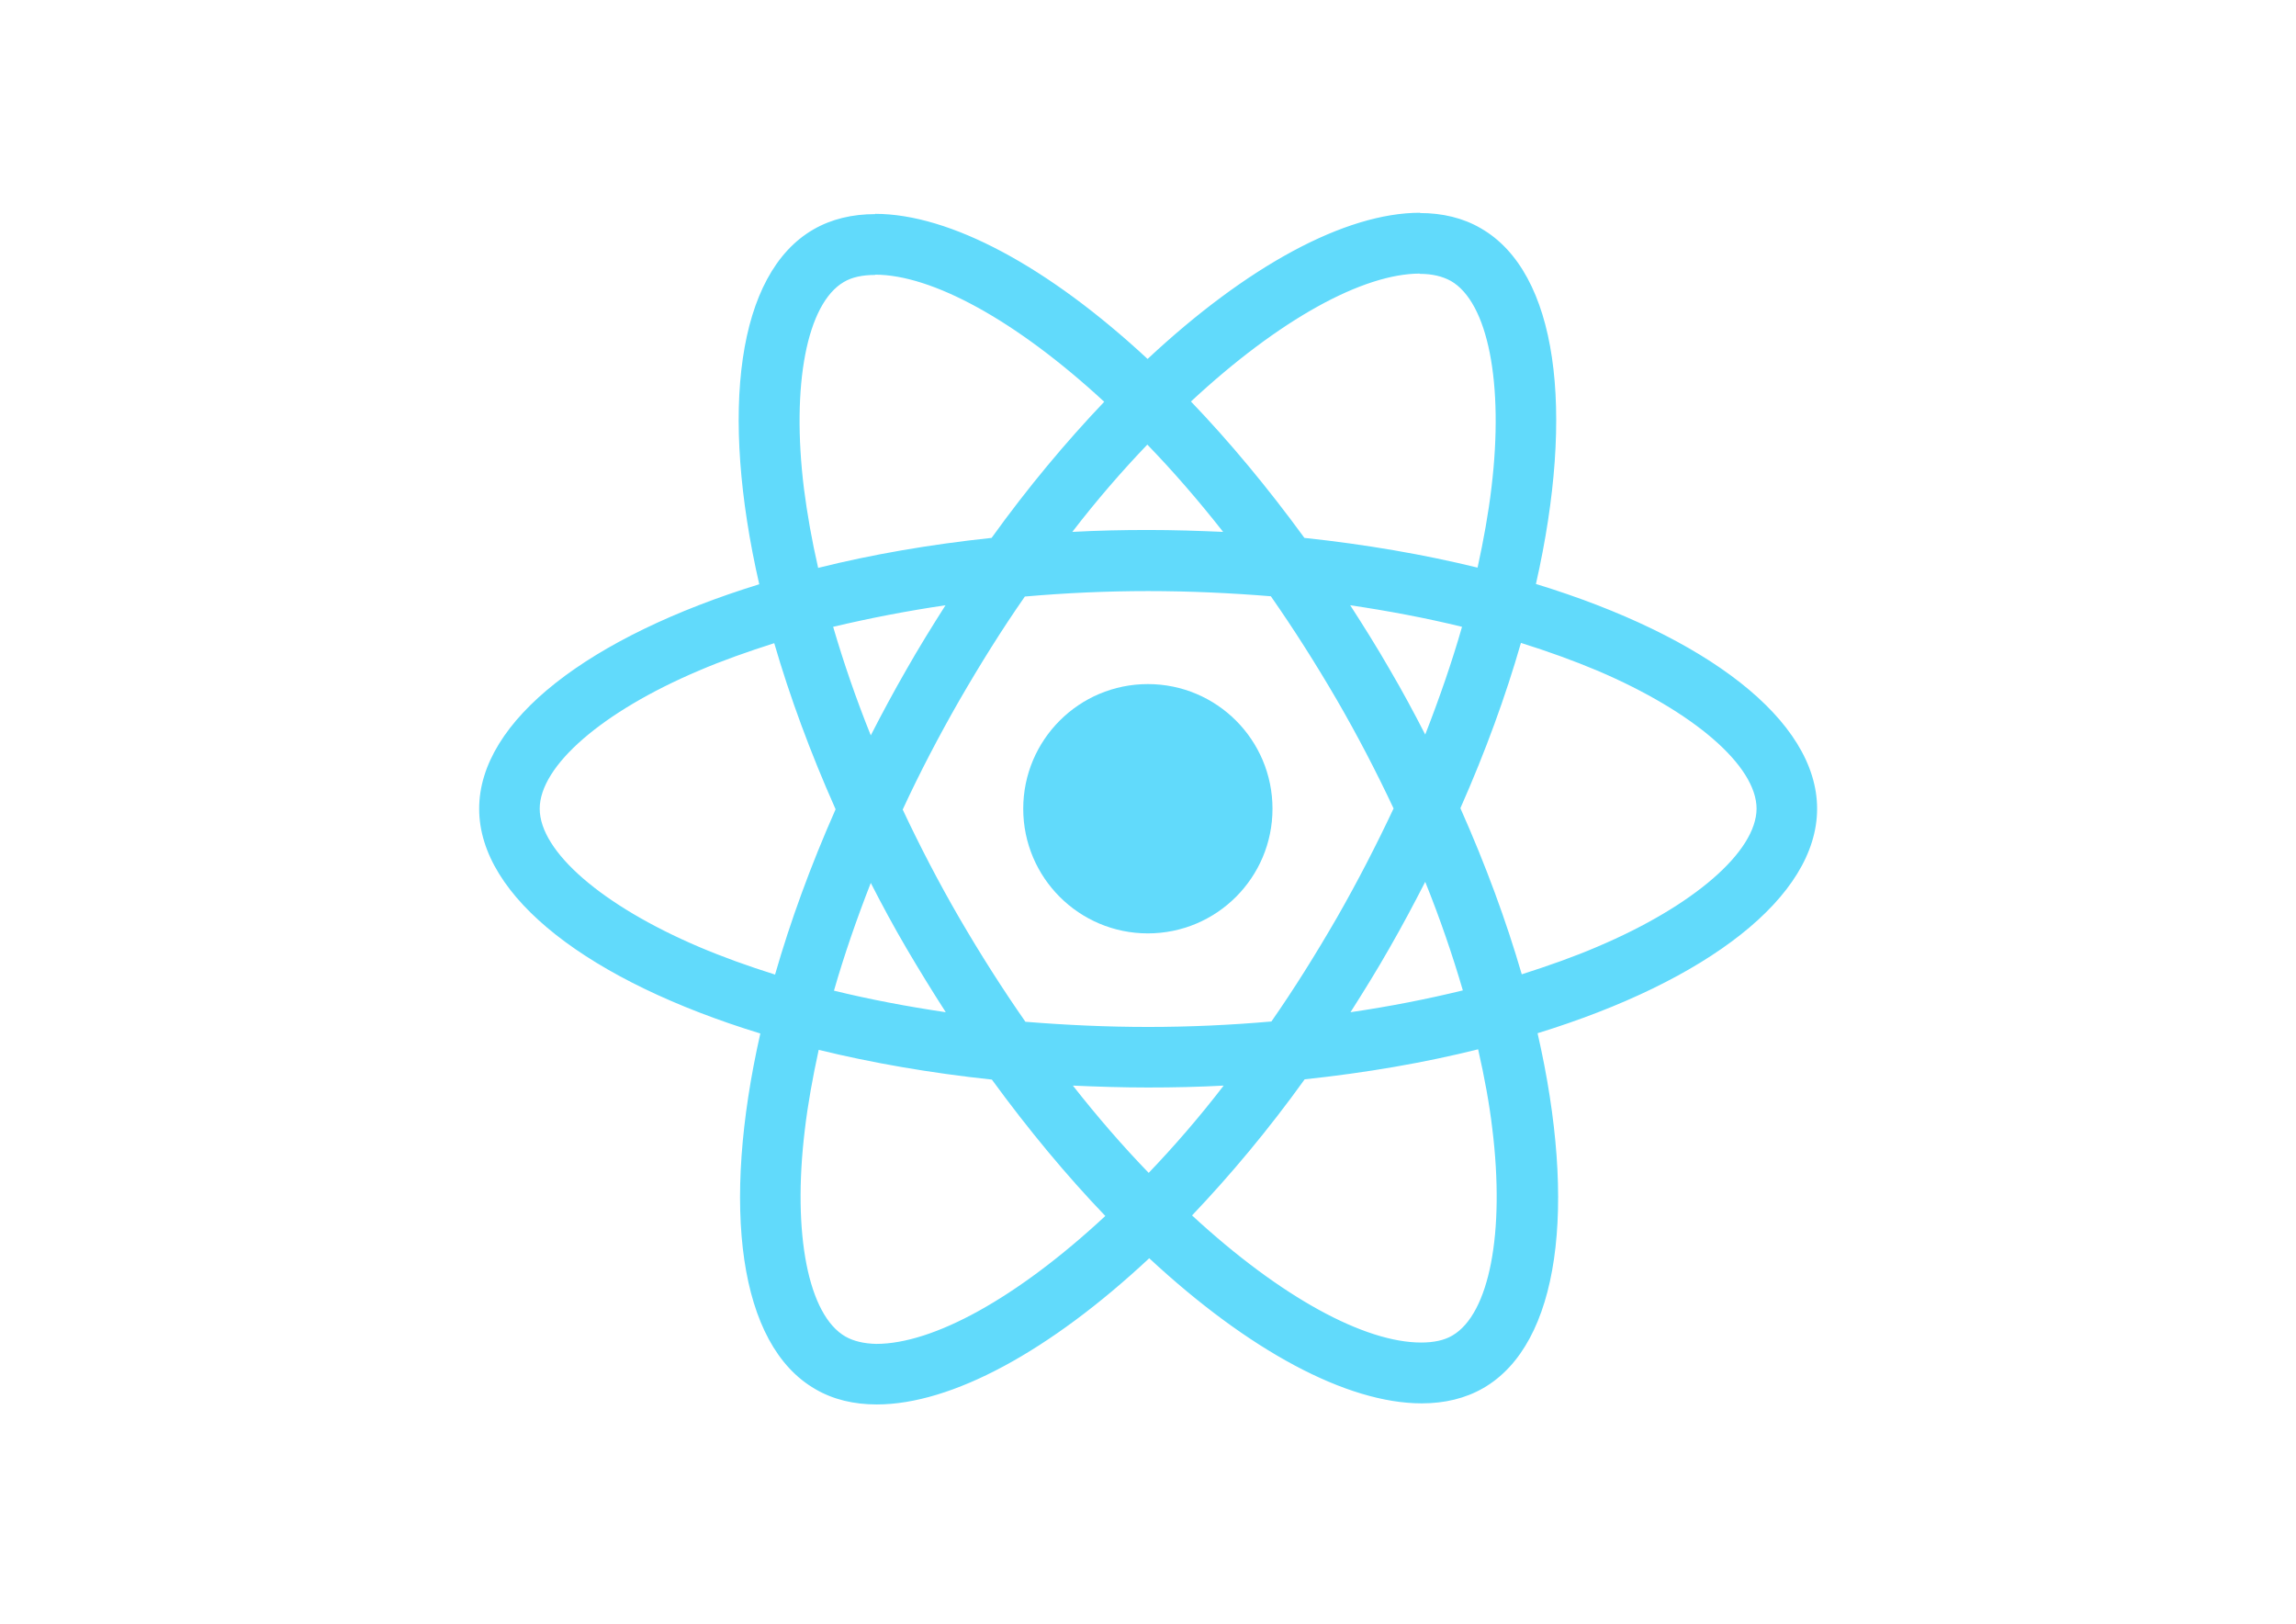
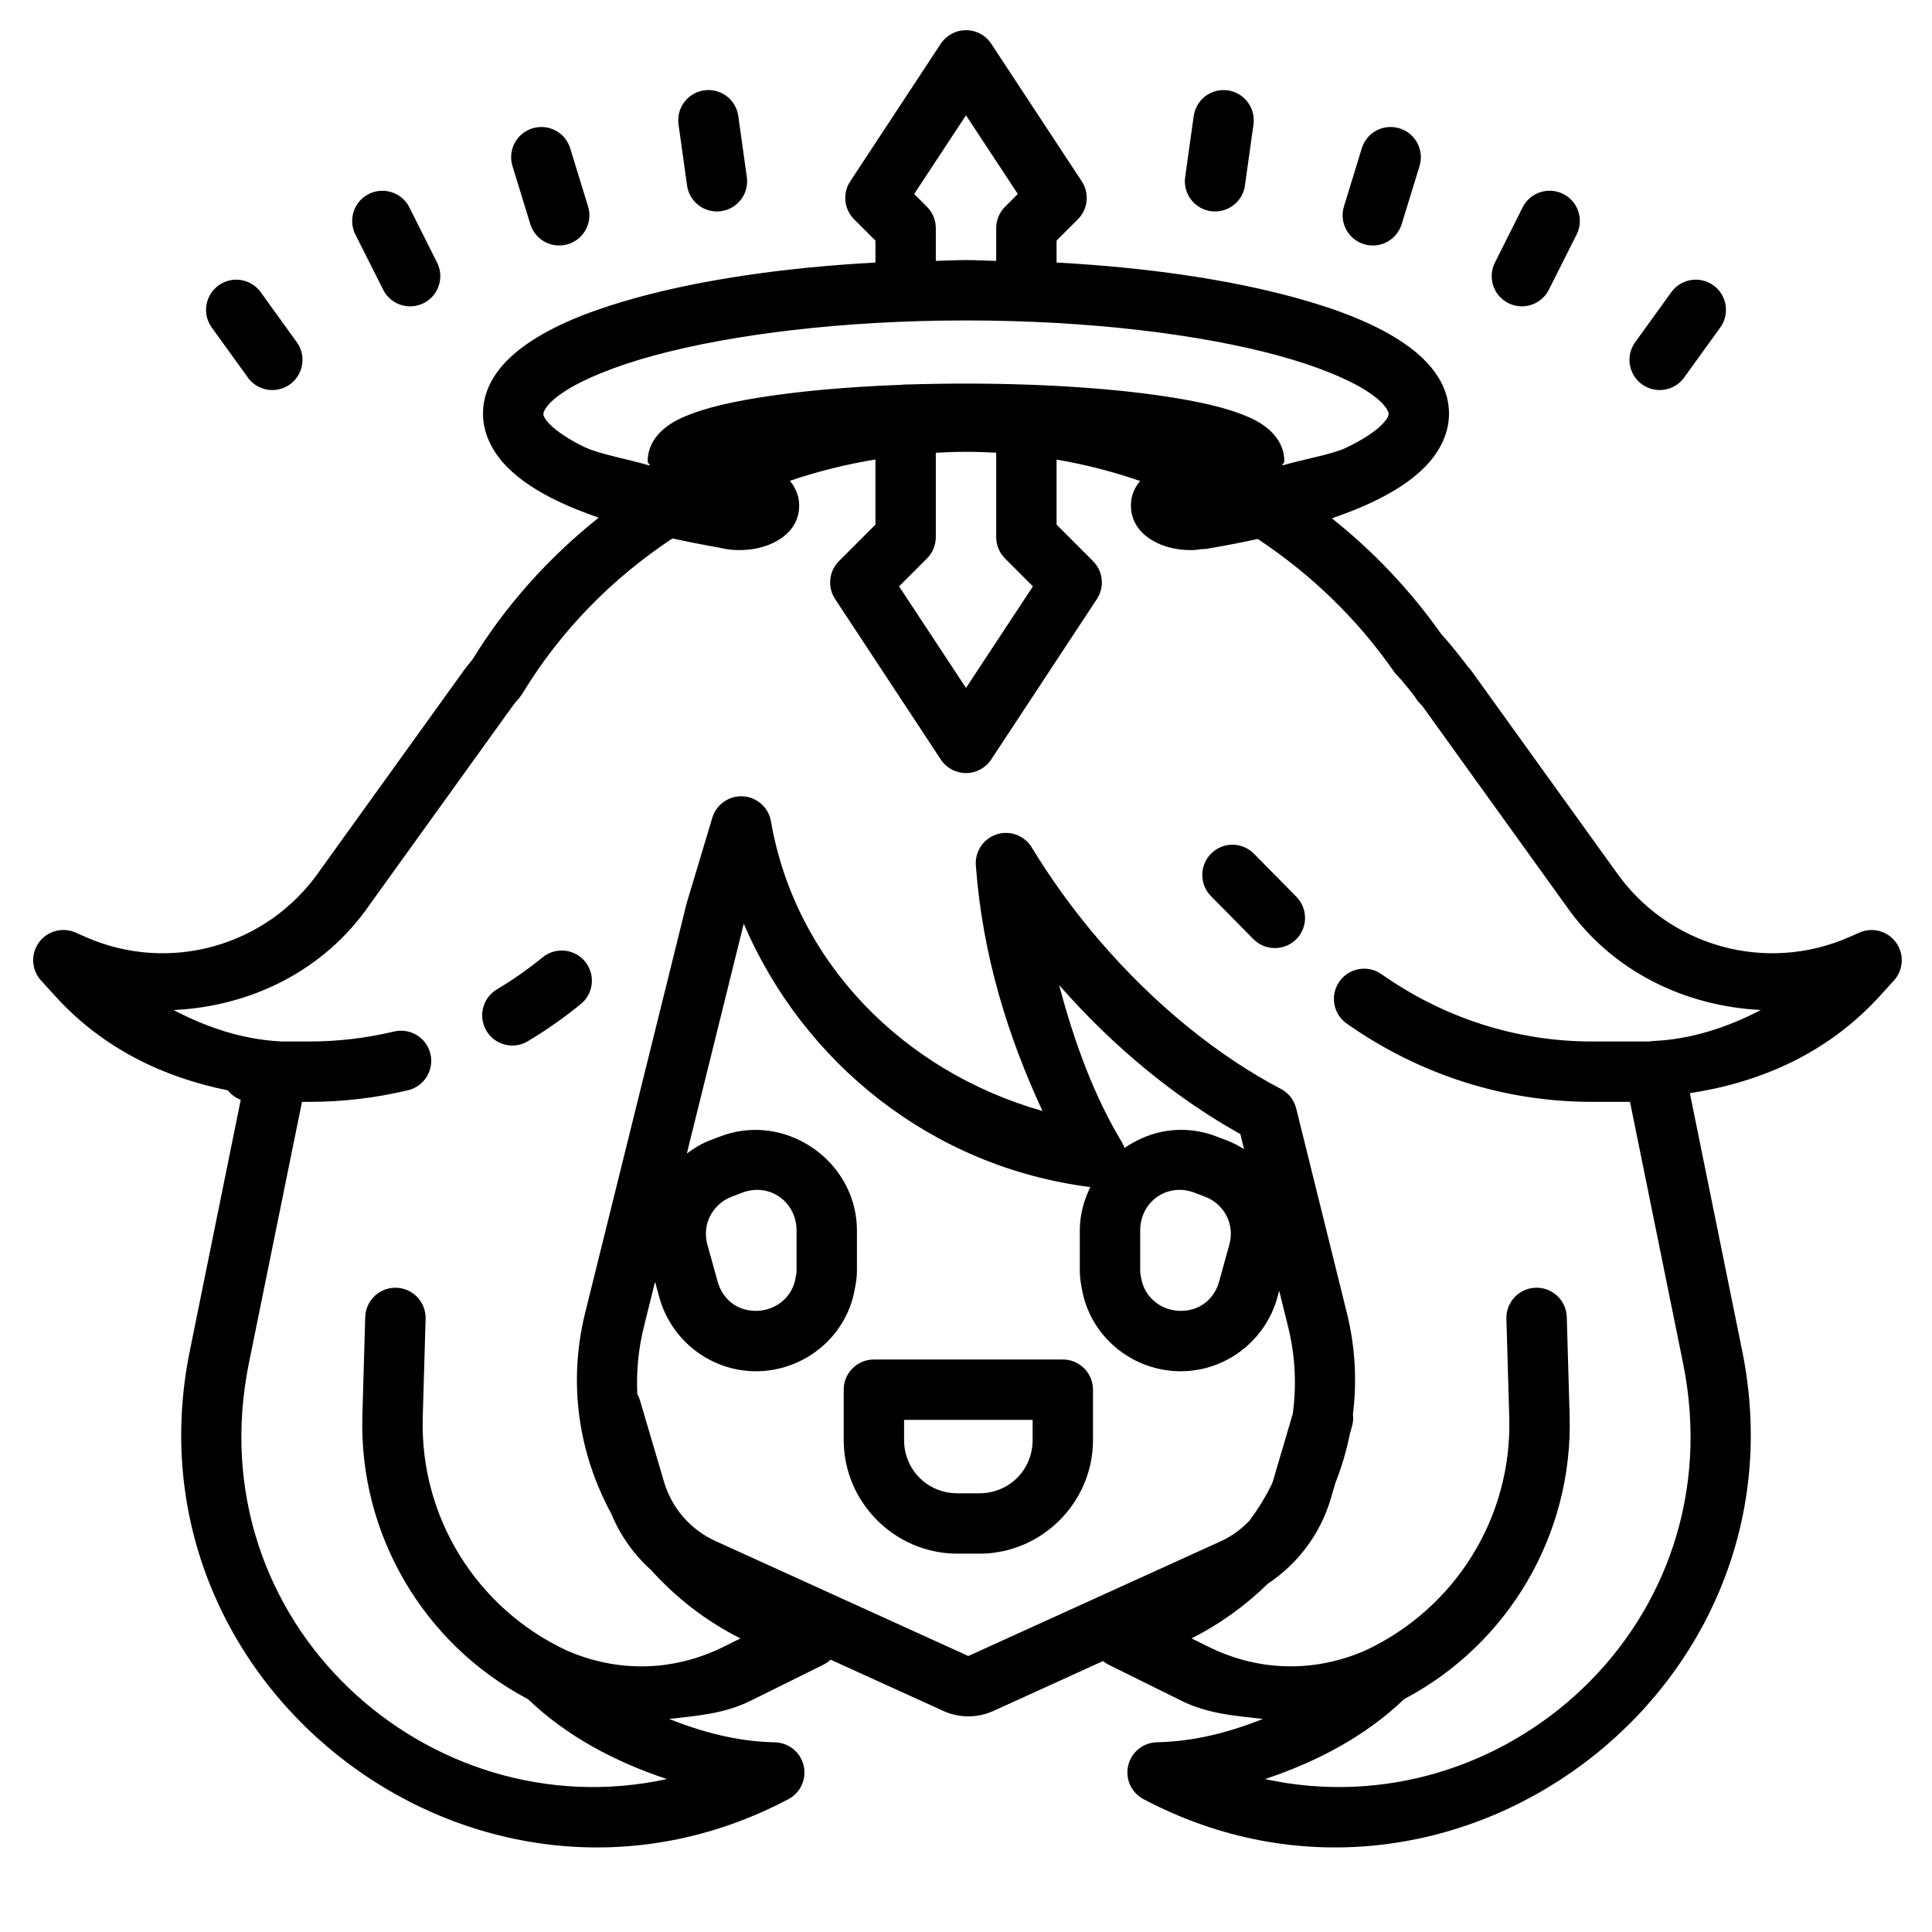
- <svg xmlns="http://www.w3.org/2000/svg" viewBox="0 0 841.9 595.3">
-   <g fill="#61DAFB">
-     <path d="M666.3 296.5c0-32.5-40.7-63.3-103.1-82.4 14.4-63.6 8-114.2-20.2-130.4-6.5-3.8-14.1-5.6-22.4-5.6v22.3c4.6 0 8.3.9 11.4 2.6 13.6 7.8 19.5 37.5 14.9 75.7-1.1 9.4-2.9 19.3-5.1 29.4-19.6-4.8-41-8.5-63.5-10.9-13.5-18.5-27.5-35.3-41.6-50 32.6-30.3 63.2-46.9 84-46.9V78c-27.5 0-63.5 19.6-99.9 53.6-36.4-33.8-72.4-53.2-99.9-53.2v22.3c20.7 0 51.4 16.5 84 46.6-14 14.7-28 31.4-41.3 49.9-22.6 2.4-44 6.1-63.6 11-2.3-10-4-19.7-5.2-29-4.7-38.2 1.1-67.9 14.6-75.8 3-1.8 6.9-2.6 11.5-2.6V78.5c-8.4 0-16 1.8-22.6 5.6-28.1 16.2-34.4 66.7-19.9 130.1-62.2 19.2-102.7 49.9-102.7 82.3 0 32.5 40.7 63.3 103.1 82.4-14.4 63.6-8 114.2 20.2 130.4 6.5 3.8 14.1 5.6 22.5 5.6 27.5 0 63.5-19.6 99.9-53.6 36.4 33.8 72.4 53.2 99.9 53.2 8.4 0 16-1.8 22.6-5.6 28.1-16.2 34.4-66.7 19.9-130.1 62-19.1 102.5-49.9 102.5-82.3zm-130.2-66.7c-3.7 12.9-8.3 26.2-13.5 39.5-4.1-8-8.4-16-13.1-24-4.6-8-9.5-15.8-14.4-23.4 14.2 2.1 27.9 4.7 41 7.9zm-45.8 106.5c-7.8 13.5-15.8 26.3-24.1 38.2-14.9 1.3-30 2-45.2 2-15.1 0-30.2-.7-45-1.9-8.3-11.9-16.4-24.6-24.2-38-7.6-13.1-14.5-26.4-20.8-39.8 6.2-13.4 13.2-26.8 20.7-39.9 7.8-13.5 15.8-26.3 24.1-38.2 14.9-1.3 30-2 45.2-2 15.1 0 30.2.7 45 1.9 8.3 11.9 16.4 24.6 24.2 38 7.6 13.1 14.5 26.4 20.8 39.8-6.3 13.4-13.2 26.8-20.7 39.9zm32.3-13c5.4 13.4 10 26.8 13.8 39.8-13.1 3.2-26.9 5.9-41.2 8 4.9-7.7 9.8-15.6 14.4-23.7 4.6-8 8.9-16.1 13-24.1zM421.2 430c-9.3-9.6-18.6-20.3-27.8-32 9 .4 18.2.7 27.5.7 9.4 0 18.7-.2 27.8-.7-9 11.7-18.3 22.4-27.5 32zm-74.4-58.9c-14.2-2.1-27.9-4.7-41-7.9 3.7-12.9 8.3-26.2 13.5-39.5 4.1 8 8.4 16 13.1 24 4.7 8 9.5 15.8 14.4 23.4zM420.7 163c9.3 9.6 18.6 20.3 27.8 32-9-.4-18.2-.7-27.5-.7-9.4 0-18.7.2-27.8.7 9-11.7 18.3-22.4 27.5-32zm-74 58.9c-4.9 7.7-9.8 15.6-14.4 23.7-4.6 8-8.9 16-13 24-5.4-13.4-10-26.8-13.8-39.8 13.1-3.1 26.9-5.8 41.2-7.9zm-90.5 125.2c-35.4-15.1-58.3-34.9-58.3-50.6 0-15.7 22.9-35.6 58.3-50.6 8.6-3.7 18-7 27.7-10.1 5.7 19.6 13.2 40 22.5 60.9-9.2 20.8-16.6 41.1-22.2 60.6-9.9-3.1-19.3-6.5-28-10.2zM310 490c-13.6-7.8-19.5-37.5-14.9-75.7 1.1-9.4 2.9-19.3 5.1-29.4 19.6 4.8 41 8.5 63.5 10.9 13.5 18.5 27.5 35.3 41.6 50-32.6 30.3-63.2 46.9-84 46.9-4.5-.1-8.3-1-11.3-2.7zm237.2-76.2c4.7 38.2-1.1 67.9-14.6 75.8-3 1.8-6.9 2.6-11.5 2.6-20.7 0-51.4-16.5-84-46.6 14-14.7 28-31.4 41.3-49.9 22.6-2.4 44-6.1 63.6-11 2.3 10.1 4.1 19.8 5.2 29.1zm38.5-66.7c-8.6 3.7-18 7-27.7 10.1-5.7-19.6-13.2-40-22.5-60.9 9.2-20.8 16.6-41.1 22.2-60.6 9.9 3.1 19.3 6.5 28.1 10.2 35.4 15.1 58.3 34.9 58.3 50.6-.1 15.7-23 35.6-58.4 50.6zM320.8 78.4z" />
-     <circle cx="420.9" cy="296.5" r="45.7" />
-     <path d="M520.5 78.1z" />
-   </g>
+ <svg xmlns="http://www.w3.org/2000/svg" viewBox="0 0 64 64" width="64px" height="64px">
+   <path d="M 31.988 1 A 1 1 0 0 0 31.164 1.449 L 28.164 6.008 A 1 1 0 0 0 28.293 7.264 L 29 7.971 L 29 8.697 C 25.985 8.86 23.278 9.264 21.131 9.85 C 19.711 10.237 18.535 10.694 17.637 11.273 C 16.738 11.853 16 12.647 16 13.707 C 16 14.392 16.34 15 16.789 15.459 C 17.238 15.918 17.812 16.281 18.494 16.609 C 18.897 16.803 19.352 16.98 19.832 17.148 C 18.172 18.471 16.744 20.062 15.637 21.871 C 15.721 21.742 15.632 21.873 15.574 21.943 C 15.515 22.016 15.451 22.089 15.377 22.193 L 10.605 28.826 A 1 1 0 0 0 10.594 28.842 C 8.859 31.352 5.601 32.269 2.812 31.029 A 1 1 0 0 0 2.811 31.027 L 2.504 30.893 A 1 1 0 0 0 1.359 32.48 L 1.834 33.002 C 3.431 34.759 5.456 35.697 7.547 36.119 C 7.66 36.259 7.802 36.369 7.975 36.432 L 6.287 44.754 C 4 56.02 15.952 64.966 26.117 59.6 A 1 1 0 0 0 25.672 57.717 C 24.411 57.691 23.254 57.374 22.164 56.943 C 23.071 56.838 23.984 56.777 24.869 56.338 L 27.281 55.143 A 1 1 0 0 0 27.516 54.979 L 31.252 56.678 C 31.514 56.797 31.795 56.857 32.078 56.857 C 32.361 56.857 32.647 56.796 32.91 56.676 L 36.539 55.025 A 1 1 0 0 0 36.719 55.143 L 39.131 56.338 C 40.016 56.777 40.929 56.838 41.836 56.943 C 40.746 57.374 39.589 57.689 38.328 57.715 A 1 1 0 0 0 37.881 59.6 C 48.047 64.966 60 56.017 57.713 44.752 L 55.979 36.213 C 58.27 35.864 60.519 34.919 62.264 33.002 L 62.266 33 L 62.738 32.482 A 1 1 0 0 0 61.592 30.895 L 61.289 31.029 C 58.501 32.269 55.24 31.352 53.506 28.842 A 1 1 0 0 0 53.494 28.826 L 48.725 22.199 L 48.721 22.193 C 48.668 22.119 48.649 22.112 48.607 22.066 A 1 1 0 0 0 48.533 21.959 C 48.35 21.728 48.16 21.483 47.943 21.229 A 1 1 0 0 0 47.941 21.227 C 47.855 21.126 47.795 21.065 47.752 21.018 C 46.737 19.573 45.512 18.279 44.121 17.17 C 44.597 17.004 45.048 16.829 45.449 16.639 C 46.147 16.308 46.732 15.941 47.191 15.479 C 47.651 15.016 48 14.402 48 13.707 C 48 12.647 47.262 11.853 46.363 11.273 C 45.465 10.694 44.289 10.237 42.869 9.85 C 40.722 9.264 38.015 8.86 35 8.697 L 35 7.971 L 35.707 7.264 A 1 1 0 0 0 35.836 6.008 L 32.836 1.449 A 1 1 0 0 0 31.988 1 z M 23.412 2.984 A 1 1 0 0 0 22.479 4.137 L 22.756 6.117 A 1 1 0 1 0 24.736 5.84 L 24.459 3.859 A 1 1 0 0 0 23.412 2.984 z M 40.557 2.984 A 1 1 0 0 0 39.541 3.859 L 39.264 5.84 A 1 1 0 1 0 41.244 6.117 L 41.521 4.137 A 1 1 0 0 0 40.557 2.984 z M 32 3.82 L 33.717 6.426 L 33.293 6.85 A 1 1 0 0 0 33 7.557 L 33 8.643 C 32.663 8.637 32.342 8.615 32 8.615 C 31.658 8.615 31.337 8.637 31 8.643 L 31 7.557 A 1 1 0 0 0 30.707 6.85 L 30.283 6.426 L 32 3.82 z M 17.92 4.207 A 1 1 0 0 0 16.98 5.514 L 17.568 7.426 A 1 1 0 1 0 19.48 6.838 L 18.893 4.926 A 1 1 0 0 0 17.92 4.207 z M 46.051 4.207 A 1 1 0 0 0 45.107 4.926 L 44.52 6.838 A 1 1 0 1 0 46.432 7.426 L 47.02 5.514 A 1 1 0 0 0 46.051 4.207 z M 12.688 6.32 A 1 1 0 0 0 11.779 7.781 L 12.678 9.568 A 1 1 0 1 0 14.465 8.672 L 13.568 6.883 A 1 1 0 0 0 12.688 6.32 z M 51.283 6.32 A 1 1 0 0 0 50.432 6.883 L 49.535 8.672 A 1 1 0 1 0 51.322 9.568 L 52.221 7.781 A 1 1 0 0 0 51.283 6.32 z M 56.184 9.264 A 1 1 0 0 0 55.355 9.691 L 54.186 11.312 A 1 1 0 1 0 55.807 12.482 L 56.977 10.861 A 1 1 0 0 0 56.184 9.264 z M 7.785 9.266 A 1 1 0 0 0 7.023 10.861 L 8.193 12.482 A 1 1 0 1 0 9.814 11.312 L 8.645 9.691 A 1 1 0 0 0 7.785 9.266 z M 32 10.615 C 36.068 10.615 39.754 11.073 42.344 11.779 C 43.639 12.132 44.66 12.556 45.279 12.955 C 45.899 13.355 46 13.638 46 13.707 C 46 13.751 45.989 13.853 45.773 14.07 C 45.558 14.288 45.153 14.566 44.592 14.832 C 44.112 15.06 43.16 15.215 42.477 15.42 C 42.486 15.359 42.545 15.341 42.545 15.275 C 42.545 14.756 42.233 14.386 41.977 14.18 C 41.72 13.974 41.455 13.848 41.156 13.732 C 40.559 13.5 39.816 13.328 38.912 13.18 C 37.104 12.883 34.68 12.707 32 12.707 C 31.33 12.707 30.675 12.717 30.043 12.738 A 1 1 0 0 0 29.984 12.736 A 1 1 0 0 0 29.852 12.748 C 28.034 12.815 26.396 12.965 25.088 13.18 C 24.184 13.328 23.441 13.5 22.844 13.732 C 22.545 13.848 22.28 13.974 22.023 14.18 C 21.767 14.386 21.455 14.756 21.455 15.275 C 21.455 15.343 21.515 15.361 21.525 15.424 C 20.817 15.211 19.851 15.045 19.361 14.809 C 18.817 14.546 18.427 14.273 18.219 14.061 C 18.011 13.848 18 13.751 18 13.707 C 18 13.638 18.101 13.355 18.721 12.955 C 19.34 12.556 20.361 12.132 21.656 11.779 C 24.246 11.073 27.932 10.615 32 10.615 z M 32 14.967 C 32.336 14.967 32.669 14.978 33 14.996 L 33 17.793 A 1 1 0 0 0 33.293 18.5 L 34.217 19.424 L 32 22.789 L 29.783 19.424 L 30.707 18.5 A 1 1 0 0 0 31 17.793 L 31 14.998 C 31.331 14.98 31.664 14.967 32 14.967 z M 29 15.221 L 29 17.379 L 27.793 18.586 A 1 1 0 0 0 27.664 19.844 L 31.164 25.158 A 1 1 0 0 0 32.836 25.158 L 36.336 19.844 A 1 1 0 0 0 36.207 18.586 L 35 17.379 L 35 15.225 C 35.954 15.387 36.879 15.626 37.77 15.934 C 37.598 16.135 37.463 16.397 37.463 16.742 C 37.463 17.441 37.968 17.813 38.328 17.984 C 38.689 18.156 39.062 18.223 39.469 18.223 C 39.598 18.223 39.693 18.205 39.797 18.191 A 1 1 0 0 0 39.975 18.18 C 40.564 18.081 41.126 17.972 41.664 17.854 C 43.438 19.028 44.969 20.512 46.162 22.227 A 1 1 0 0 0 46.23 22.316 C 46.321 22.419 46.387 22.484 46.424 22.527 C 46.571 22.7 46.721 22.889 46.873 23.082 A 1 1 0 0 0 46.873 23.084 A 1 1 0 0 0 47.043 23.311 C 47.119 23.387 47.127 23.405 47.092 23.355 A 1 1 0 0 0 47.098 23.361 L 51.859 29.979 C 51.859 29.979 51.861 29.98 51.861 29.98 C 53.376 32.171 55.807 33.333 58.332 33.457 C 57.199 34.046 56.001 34.431 54.766 34.484 A 1 1 0 0 0 54.637 34.5 L 52.729 34.5 C 50.247 34.5 47.839 33.729 45.764 32.271 C 45.313 31.952 44.686 32.063 44.369 32.514 C 44.052 32.967 44.161 33.591 44.613 33.908 C 47.026 35.604 49.833 36.5 52.729 36.5 L 53.996 36.5 L 55.752 45.15 C 57.501 53.767 49.794 60.653 41.906 58.934 C 43.647 58.353 45.234 57.51 46.514 56.285 C 46.525 56.279 46.537 56.274 46.549 56.268 L 46.549 56.266 C 49.974 54.446 52.109 50.824 51.996 46.902 L 51.902 43.643 A 1 1 0 0 0 50.857 42.658 A 1 1 0 0 0 49.902 43.701 L 49.996 46.961 C 50.091 50.261 48.213 53.273 45.238 54.67 C 43.656 55.365 41.802 55.429 40.018 54.545 L 39.471 54.273 C 40.416 53.798 41.264 53.181 41.998 52.463 C 42.993 51.801 43.74 50.813 44.082 49.65 L 44.238 49.119 C 44.445 48.597 44.605 48.056 44.715 47.5 L 44.777 47.283 A 1 1 0 0 0 44.818 46.848 C 44.953 45.759 44.898 44.627 44.615 43.486 L 42.938 36.719 A 1 1 0 0 0 42.432 36.072 C 40.396 35.006 38.265 33.315 36.379 31.109 C 35.534 30.122 34.803 29.099 34.178 28.072 A 1 1 0 0 0 32.326 28.664 C 32.545 31.66 33.398 34.355 34.533 36.803 C 29.918 35.492 26.344 31.862 25.539 27.207 A 1 1 0 0 0 23.596 27.09 L 22.75 29.908 A 1 1 0 0 0 22.738 29.955 L 19.385 43.486 C 18.799 45.853 19.183 48.185 20.254 50.152 C 20.548 50.868 21.001 51.5 21.57 52.012 C 22.394 52.927 23.39 53.703 24.527 54.275 L 23.98 54.547 C 22.196 55.431 20.344 55.365 18.762 54.67 C 15.787 53.273 13.909 50.261 14.004 46.961 L 14.098 43.701 A 1 1 0 0 0 13.111 42.658 A 1 1 0 0 0 12.098 43.643 L 12.004 46.902 C 11.891 50.824 14.026 54.446 17.451 56.266 L 17.449 56.27 C 17.454 56.272 17.459 56.273 17.465 56.273 C 17.473 56.278 17.481 56.281 17.488 56.285 C 18.767 57.509 20.35 58.353 22.09 58.934 C 14.203 60.652 6.497 53.767 8.246 45.15 L 10.004 36.5 L 10.271 36.5 C 11.36 36.5 12.453 36.37 13.518 36.115 C 14.055 35.986 14.386 35.445 14.258 34.908 C 14.129 34.373 13.589 34.044 13.053 34.17 C 12.139 34.389 11.203 34.5 10.271 34.5 L 9.291 34.5 A 1 1 0 0 0 9.242 34.494 C 8.031 34.426 6.861 34.041 5.75 33.459 C 8.282 33.341 10.72 32.177 12.238 29.98 L 17.002 23.359 A 1 1 0 0 0 17.004 23.357 C 17.003 23.359 17.067 23.278 17.123 23.209 C 17.179 23.14 17.179 23.165 17.309 22.969 A 1 1 0 0 0 17.328 22.939 C 18.569 20.903 20.263 19.166 22.277 17.836 C 22.767 17.945 23.28 18.046 23.812 18.139 C 24.002 18.183 24.22 18.223 24.469 18.223 C 24.876 18.223 25.251 18.156 25.611 17.984 C 25.972 17.813 26.475 17.442 26.475 16.742 C 26.475 16.404 26.331 16.125 26.166 15.928 C 27.075 15.617 28.023 15.382 29 15.221 z M 40.834 27.982 C 40.578 27.98 40.322 28.077 40.125 28.271 C 39.732 28.659 39.727 29.292 40.115 29.686 L 41.52 31.109 C 41.715 31.307 41.972 31.406 42.23 31.406 C 42.484 31.406 42.74 31.312 42.934 31.119 C 43.327 30.731 43.331 30.099 42.943 29.705 L 41.539 28.281 C 41.346 28.085 41.09 27.984 40.834 27.982 z M 24.637 30.6 C 26.617 35.213 30.865 38.654 36.119 39.324 C 35.905 39.758 35.77 40.241 35.77 40.764 L 35.77 42.094 C 35.77 42.293 35.797 42.486 35.834 42.666 C 36.087 44.222 37.438 45.38 39.027 45.424 A 1 1 0 0 0 39.055 45.424 L 39.117 45.424 C 40.603 45.424 41.922 44.416 42.318 42.967 L 42.375 42.76 L 42.674 43.967 C 42.913 44.934 42.95 45.9 42.826 46.828 L 42.162 49.084 C 42.153 49.116 42.135 49.144 42.125 49.176 C 42.124 49.178 42.122 49.179 42.121 49.182 C 41.915 49.602 41.666 50.003 41.387 50.379 C 41.12 50.651 40.813 50.887 40.457 51.049 L 32.078 54.857 L 32.076 54.857 L 23.701 51.049 C 22.872 50.672 22.253 49.959 21.996 49.086 L 21.199 46.385 A 1 1 0 0 0 21.111 46.174 C 21.078 45.45 21.142 44.709 21.326 43.967 L 21.699 42.461 L 21.838 42.967 C 22.234 44.416 23.553 45.424 25.039 45.424 L 25.102 45.424 A 1 1 0 0 0 25.129 45.424 C 26.718 45.38 28.07 44.222 28.322 42.666 C 28.359 42.486 28.387 42.293 28.387 42.094 L 28.387 40.764 C 28.387 39.027 27.036 37.666 25.449 37.457 C 24.92 37.387 24.365 37.445 23.824 37.66 L 23.51 37.779 A 1 1 0 0 0 23.498 37.783 C 23.224 37.891 22.98 38.044 22.752 38.213 L 24.637 30.6 z M 18.709 31.492 C 18.454 31.466 18.189 31.538 17.975 31.713 C 17.494 32.105 16.984 32.462 16.459 32.775 C 15.986 33.059 15.831 33.674 16.115 34.148 C 16.302 34.46 16.635 34.635 16.975 34.635 C 17.15 34.635 17.326 34.587 17.486 34.492 C 18.093 34.128 18.682 33.716 19.238 33.262 C 19.666 32.914 19.732 32.283 19.383 31.855 C 19.209 31.642 18.964 31.518 18.709 31.492 z M 35.086 32.633 C 36.947 34.755 39.013 36.411 41.088 37.568 L 41.211 38.066 C 41.037 37.957 40.853 37.861 40.656 37.783 A 1 1 0 0 0 40.645 37.779 L 40.332 37.66 C 39.792 37.445 39.236 37.385 38.707 37.455 C 38.18 37.524 37.684 37.732 37.25 38.027 A 1 1 0 0 0 37.156 37.824 C 36.243 36.31 35.586 34.528 35.086 32.633 z M 25.23 39.424 C 25.87 39.497 26.387 40.037 26.387 40.764 L 26.387 42.094 C 26.387 42.159 26.383 42.195 26.363 42.285 A 1 1 0 0 0 26.352 42.342 C 26.256 42.939 25.734 43.406 25.074 43.424 L 25.039 43.424 C 24.429 43.424 23.936 43.056 23.768 42.439 L 23.578 41.752 A 1 1 0 0 0 23.576 41.744 L 23.436 41.242 C 23.246 40.572 23.588 39.899 24.232 39.645 L 24.549 39.523 A 1 1 0 0 0 24.564 39.518 C 24.791 39.428 25.017 39.4 25.23 39.424 z M 38.924 39.424 C 39.137 39.4 39.364 39.427 39.59 39.518 A 1 1 0 0 0 39.605 39.523 L 39.924 39.645 C 40.57 39.899 40.911 40.57 40.721 41.24 A 1 1 0 0 0 40.721 41.242 L 40.58 41.744 A 1 1 0 0 0 40.578 41.752 L 40.389 42.439 C 40.221 43.055 39.727 43.424 39.117 43.424 L 39.082 43.424 C 38.422 43.406 37.9 42.939 37.805 42.342 A 1 1 0 0 0 37.793 42.285 C 37.773 42.195 37.77 42.159 37.77 42.094 L 37.77 40.764 C 37.77 40.036 38.285 39.496 38.924 39.424 z M 28.949 45.035 A 1 1 0 0 0 27.949 46.035 L 27.949 47.703 C 27.949 49.771 29.648 51.467 31.715 51.467 L 32.443 51.467 C 34.511 51.467 36.207 49.77 36.207 47.703 L 36.207 46.035 A 1 1 0 0 0 35.207 45.035 L 28.949 45.035 z M 29.949 47.035 L 34.207 47.035 L 34.207 47.703 C 34.207 48.689 33.43 49.467 32.443 49.467 L 31.715 49.467 C 30.729 49.467 29.949 48.69 29.949 47.703 L 29.949 47.035 z" />
</svg>
